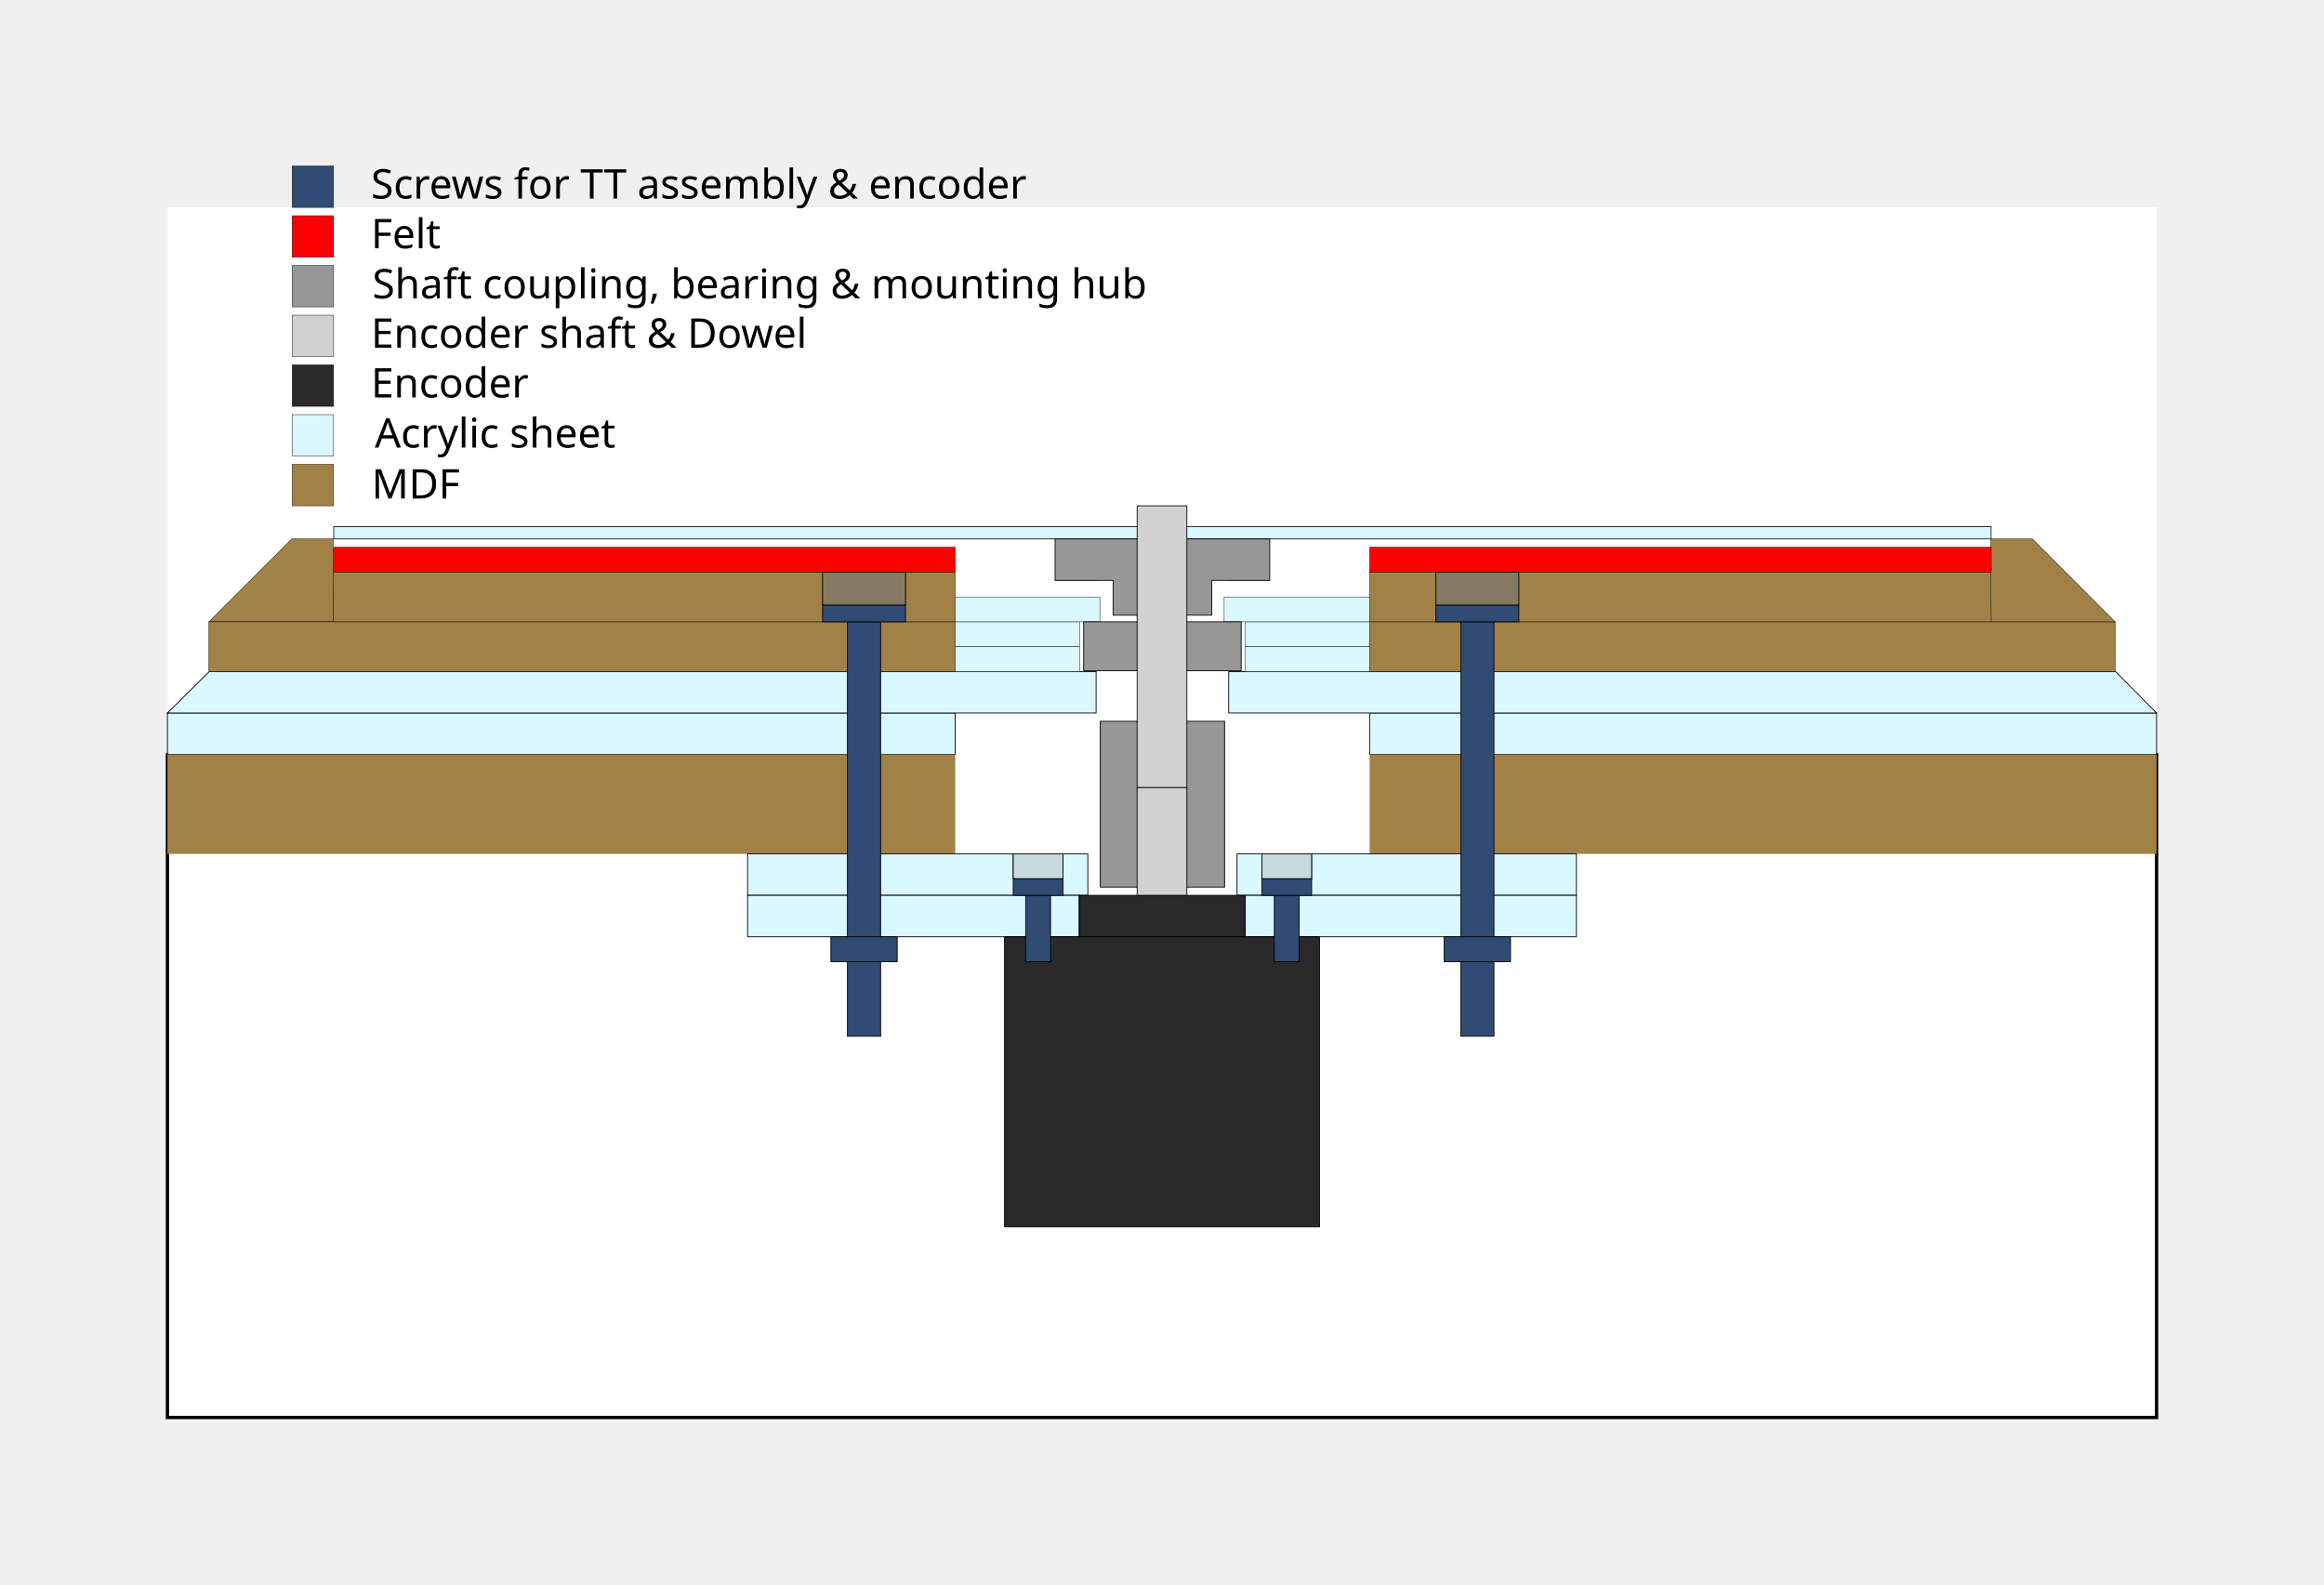
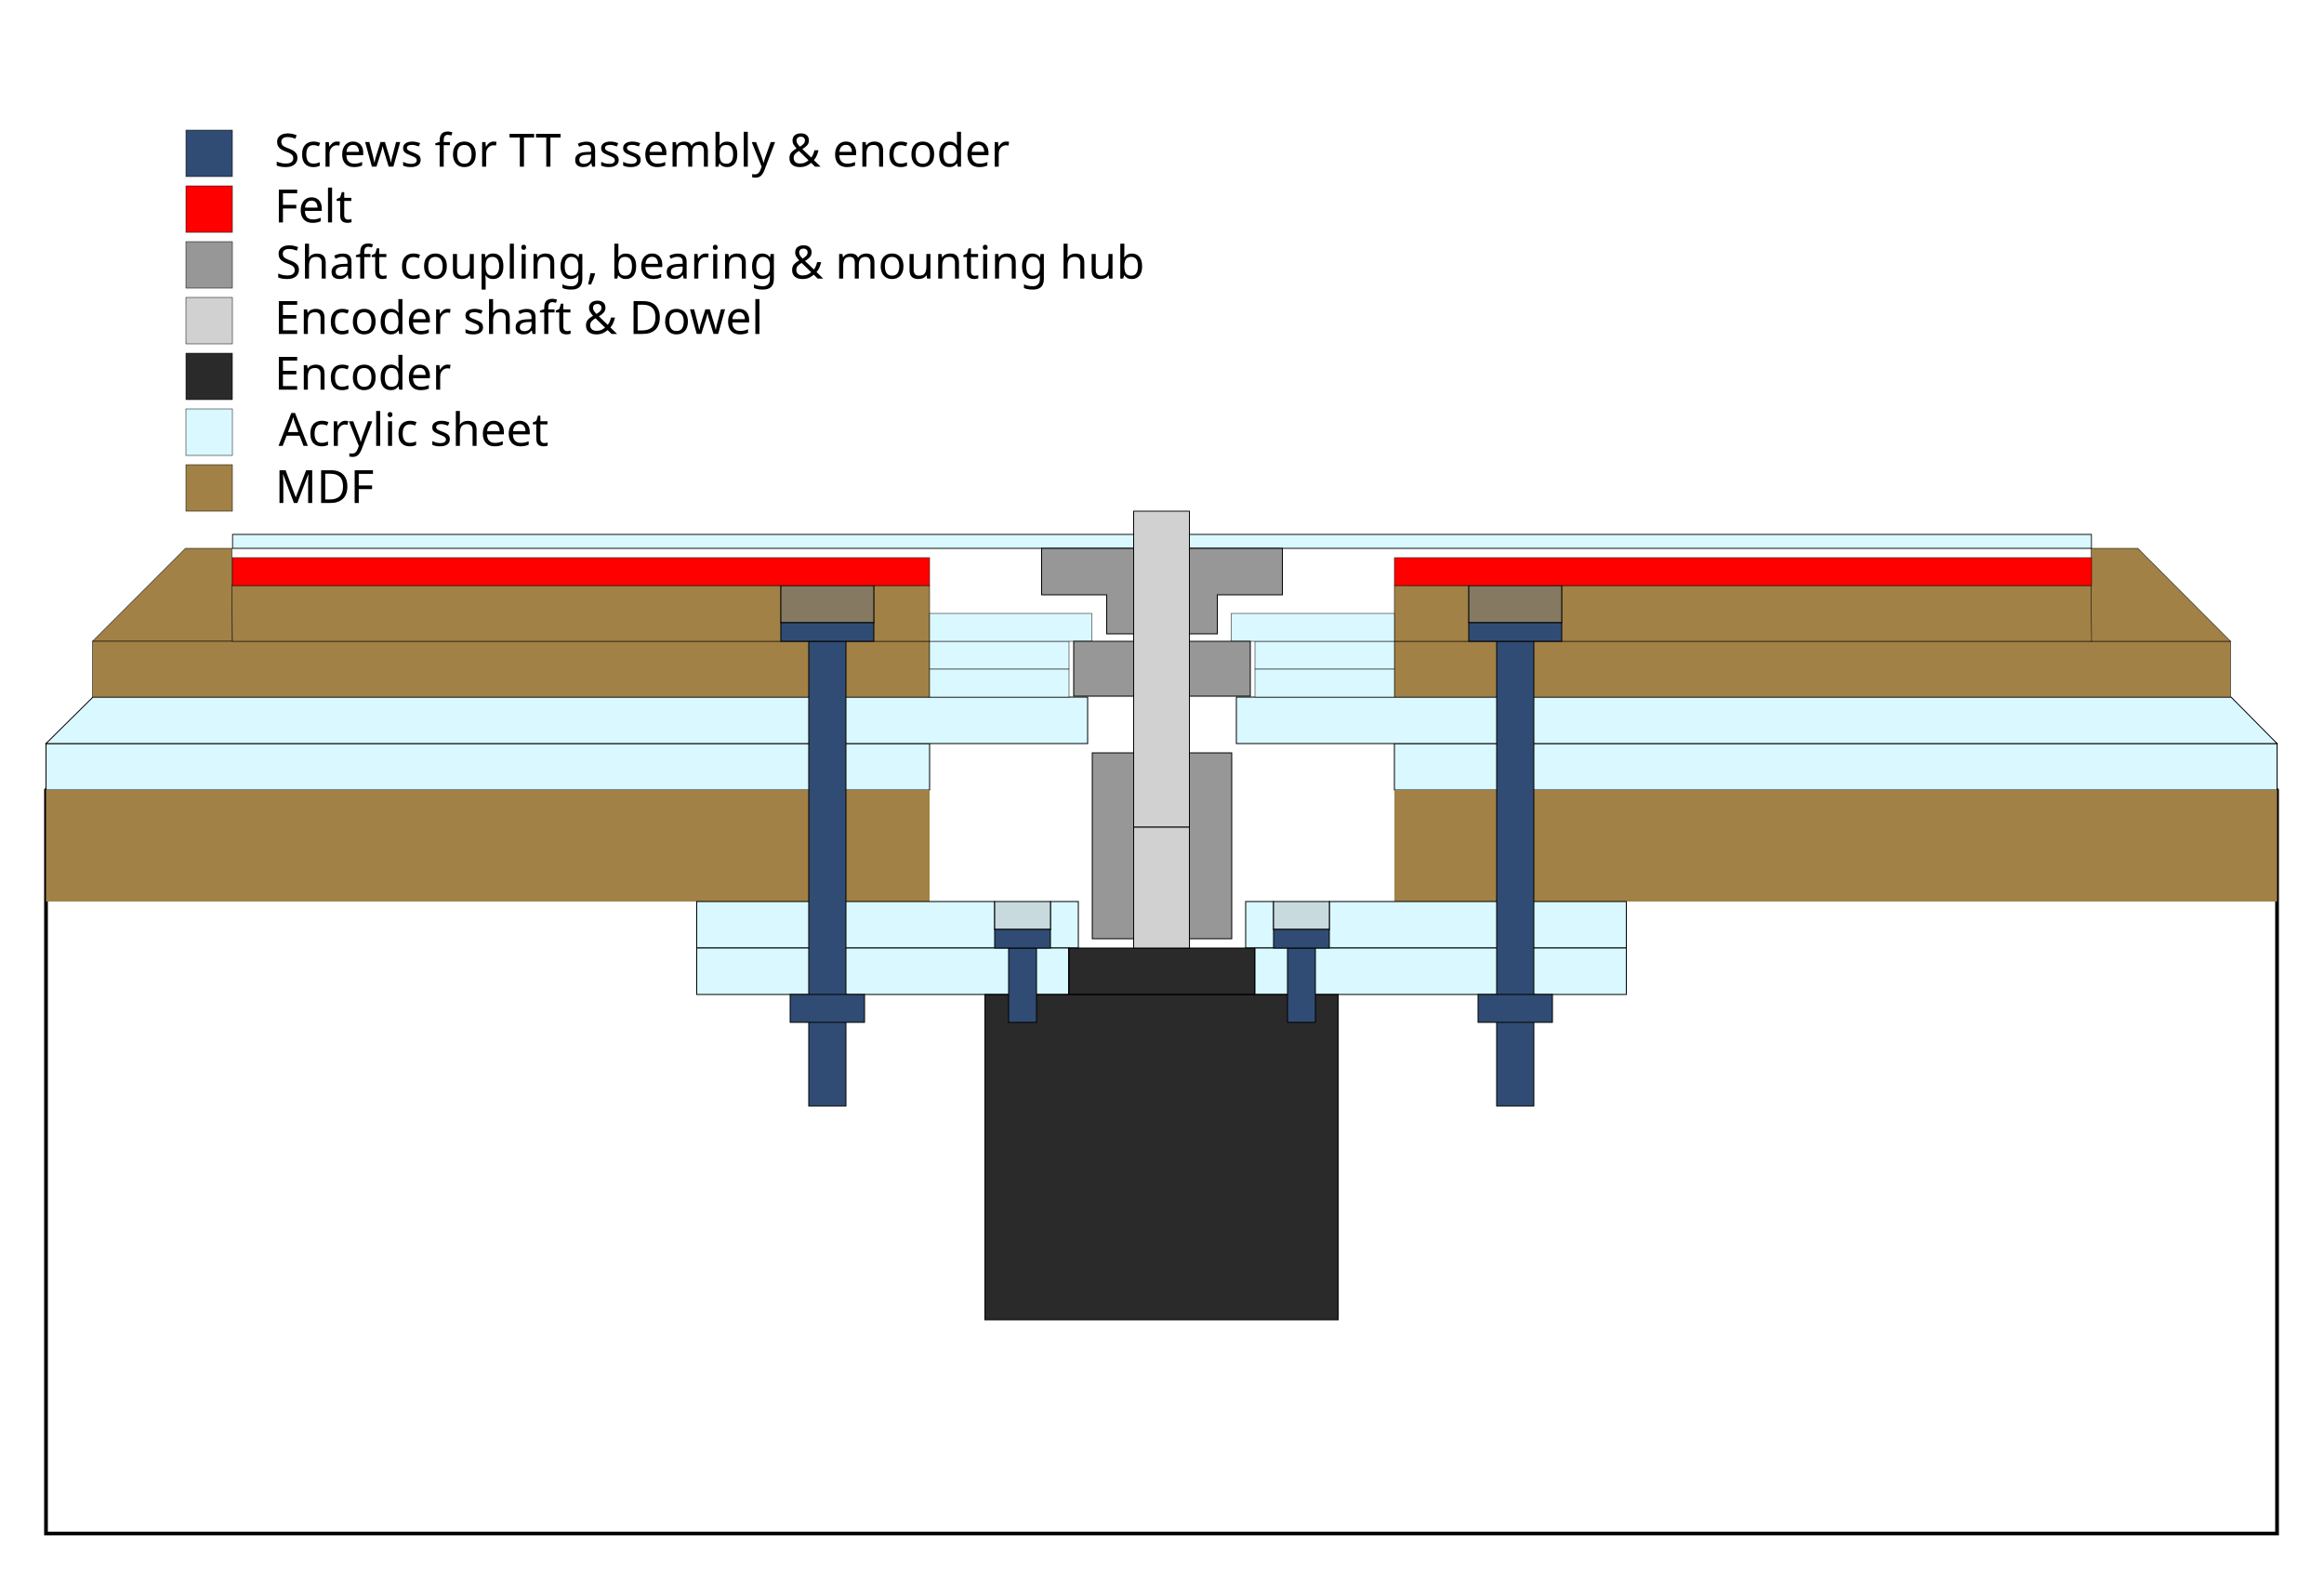
- <svg xmlns="http://www.w3.org/2000/svg" width="280.4mm" height="191.225mm" viewBox="0 0 993.543 677.569" id="svg4233" version="1.1">
+ <svg xmlns="http://www.w3.org/2000/svg" width="250mm" height="170mm" viewBox="0 0 885.827 602.362" id="svg4233" version="1.1">
  <defs id="defs4235" />
-   <g id="layer10" style="display:inline" transform="translate(71.57491,88.45367)">
-     <rect style="opacity:1;fill:#ffffff;fill-opacity:1;fill-rule:evenodd;stroke:none;stroke-width:0.354;stroke-linecap:butt;stroke-linejoin:miter;stroke-miterlimit:4;stroke-dasharray:none;stroke-dashoffset:0;stroke-opacity:1" id="rect4732" width="850.394" height="517.323" x="0.18" y="0.218" />
+   <g id="layer10" style="display:inline" transform="translate(17.53641,67.10525)">
+     <rect style="opacity:1;fill:#ffffff;fill-opacity:1;fill-rule:evenodd;stroke:none;stroke-width:0.354;stroke-linecap:butt;stroke-linejoin:miter;stroke-miterlimit:4;stroke-dasharray:none;stroke-dashoffset:0;stroke-opacity:1" id="rect4732" width="885.827" height="602.362" x="-17.536" y="-67.105" />
  </g>
-   <g id="layer6" style="display:inline" transform="translate(142.6212,-340.0689)">
+   <g id="layer6" style="display:inline" transform="translate(88.58268,-361.4173)">
    <path style="opacity:1;fill:none;fill-opacity:0.498;fill-rule:evenodd;stroke:#000000;stroke-width:1.417;stroke-linecap:round;stroke-linejoin:miter;stroke-miterlimit:4;stroke-dasharray:none;stroke-opacity:1" d="m 779.347,662.598 0,283.465 -850.394,0 0,-283.465" id="rect4854" />
    <path style="opacity:1;fill:#d9f8ff;fill-opacity:1;fill-rule:evenodd;stroke:#000000;stroke-width:0.355;stroke-linecap:round;stroke-linejoin:miter;stroke-miterlimit:4;stroke-dasharray:none;stroke-opacity:1" d="m 265.748,662.598 -336.794,2e-5 0,-17.717 336.794,-2e-5 z m 177.165,-17.717 336.434,2e-5 0,17.717 -336.434,-2e-5 z" id="rect4854-3" />
    <path style="display:inline;opacity:1;fill:#a28146;fill-opacity:1;fill-rule:evenodd;stroke:none;stroke-width:1.821;stroke-linecap:square;stroke-linejoin:miter;stroke-miterlimit:4;stroke-dasharray:none;stroke-opacity:1" d="m 442.913,662.598 336.434,0 0,42.52 -336.434,0 z m -177.165,42.52 -336.794,10e-6 0,-42.52 336.794,-4e-5 z" id="rect4853" />
  </g>
-   <g id="layer3" style="display:inline" transform="translate(142.6212,-340.0689)">
+   <g id="layer3" style="display:inline" transform="translate(88.58268,-361.4173)">
    <path style="display:inline;fill:#a28146;fill-opacity:1;fill-rule:evenodd;stroke:#000000;stroke-width:0.177;stroke-linecap:butt;stroke-linejoin:miter;stroke-miterlimit:4;stroke-dasharray:none;stroke-opacity:1" d="m -0.18,605.906 0,-35.433 -17.717,0 -35.433,35.433 z" id="path4559-6" />
    <path style="display:inline;opacity:1;fill:#d9f8ff;fill-opacity:1;fill-rule:evenodd;stroke:#000000;stroke-width:0.355;stroke-linecap:round;stroke-linejoin:miter;stroke-miterlimit:4;stroke-dasharray:none;stroke-opacity:1" d="m 382.677,627.165 379.134,0 17.536,17.717 -396.67,0 z m -56.693,17.717 -397.031,0 17.897,-17.717 379.134,0 z" id="rect4854-3-0" />
    <path style="display:inline;opacity:1;fill:#a28146;fill-opacity:1;fill-rule:evenodd;stroke:#000000;stroke-width:0.177;stroke-linecap:round;stroke-linejoin:miter;stroke-miterlimit:4;stroke-dasharray:none;stroke-opacity:1" d="m 442.913,605.905 318.717,2e-5 0,21.26 -318.717,-2e-5 z m -177.165,21.26 -319.078,2e-5 0,-21.26 319.078,-2e-5 z" id="rect4854-3-0-6" />
    <path style="display:inline;fill:#a28146;fill-opacity:1;fill-rule:evenodd;stroke:#000000;stroke-width:0.177;stroke-linecap:butt;stroke-linejoin:miter;stroke-miterlimit:4;stroke-dasharray:none;stroke-opacity:1" d="m 708.481,605.906 0,-35.433 17.8,0 35.35,35.433 z" id="path4559-6-1" />
    <path style="display:inline;opacity:1;fill:#a28146;fill-opacity:1;fill-rule:evenodd;stroke:#000000;stroke-width:0.177;stroke-linecap:round;stroke-linejoin:miter;stroke-miterlimit:4;stroke-dasharray:none;stroke-opacity:1" d="m 442.913,584.66 28.346,-0.014 0,14.173 35.433,0 0,-14.173 201.788,5e-5 0.18,21.26 -265.748,0 z m -177.165,21.246 -265.748,0 -0.18,-21.26 209.235,-5e-5 0,14.173 35.433,0 0,-14.173 21.26,0.014 z" id="rect4854-3-0-6-5" />
    <path style="opacity:1;fill:#d9f8ff;fill-opacity:1;fill-rule:evenodd;stroke:#000000;stroke-width:0.354;stroke-linecap:butt;stroke-linejoin:miter;stroke-miterlimit:4;stroke-dasharray:none;stroke-dashoffset:0;stroke-opacity:1" d="m 386.22,705.118 10.63,0 0,10.63 21.26,0 0,-10.63 113.206,0 0,17.717 -145.095,0 z m -63.78,17.717 -145.456,0 0,-17.717 113.566,0 0,10.63 21.26,0 0,-10.63 10.63,0 z" id="rect4407" />
    <path style="display:inline;opacity:1;fill:#d9f8ff;fill-opacity:1;fill-rule:evenodd;stroke:#000000;stroke-width:0.354;stroke-linecap:butt;stroke-linejoin:miter;stroke-miterlimit:4;stroke-dasharray:none;stroke-dashoffset:0;stroke-opacity:1" d="m 389.764,722.835 141.552,2e-5 0,17.717 -141.552,-2e-5 z m -70.866,17.717 -141.912,2e-5 0,-17.717 141.912,-2e-5 z" id="rect4407-6" />
    <rect style="opacity:1;fill:#c8dade;fill-opacity:1;fill-rule:evenodd;stroke:#000000;stroke-width:0.354;stroke-linecap:butt;stroke-linejoin:miter;stroke-miterlimit:4;stroke-dasharray:none;stroke-dashoffset:0;stroke-opacity:1" id="rect5396" width="21.26" height="10.63" x="290.551" y="705.118" />
    <rect style="display:inline;opacity:1;fill:#c8dade;fill-opacity:1;fill-rule:evenodd;stroke:#000000;stroke-width:0.354;stroke-linecap:butt;stroke-linejoin:miter;stroke-miterlimit:4;stroke-dasharray:none;stroke-dashoffset:0;stroke-opacity:1" id="rect5396-6" width="21.26" height="10.63" x="396.85" y="705.118" />
    <rect style="display:inline;opacity:1;fill:#867962;fill-opacity:1;fill-rule:evenodd;stroke:#000000;stroke-width:0.354;stroke-linecap:butt;stroke-linejoin:miter;stroke-miterlimit:4;stroke-dasharray:none;stroke-dashoffset:0;stroke-opacity:1" id="rect5396-3" width="35.433" height="14.173" x="209.055" y="584.646" />
    <rect style="display:inline;opacity:1;fill:#867962;fill-opacity:1;fill-rule:evenodd;stroke:#000000;stroke-width:0.354;stroke-linecap:butt;stroke-linejoin:miter;stroke-miterlimit:4;stroke-dasharray:none;stroke-dashoffset:0;stroke-opacity:1" id="rect5396-3-1" width="35.433" height="14.173" x="471.26" y="584.646" />
  </g>
-   <g id="layer4" transform="translate(71.57491,88.45367)">
+   <g id="layer4" transform="translate(17.53641,67.10525)">
    <path style="display:inline;opacity:1;fill:#d9f8ff;fill-opacity:1;fill-rule:evenodd;stroke:#000000;stroke-width:0.177;stroke-linecap:butt;stroke-linejoin:miter;stroke-miterlimit:4;stroke-dasharray:none;stroke-dashoffset:0;stroke-opacity:1" d="m 389.764,605.905 53.15,2e-5 0,10.63 -53.15,-2e-5 z m -70.866,10.63 -53.15,2e-5 0,-10.63 53.15,-2e-5 z" id="rect4430-7" transform="translate(71.04627,-428.5226)" />
    <path style="display:inline;opacity:1;fill:#d9f8ff;fill-opacity:1;fill-rule:evenodd;stroke:#000000;stroke-width:0.177;stroke-linecap:butt;stroke-linejoin:miter;stroke-miterlimit:4;stroke-dasharray:none;stroke-dashoffset:0;stroke-opacity:1" d="m 451.772,166.753 62.188,-10e-6 0,10.63 -62.188,1e-5 z m -53.15,10.63 -61.828,0 0,-10.63 61.828,10e-6 z" id="rect4430-7-5" />
    <path style="display:inline;opacity:1;fill:#d9f8ff;fill-opacity:1;fill-rule:evenodd;stroke:#000000;stroke-width:0.177;stroke-linecap:butt;stroke-linejoin:miter;stroke-miterlimit:4;stroke-dasharray:none;stroke-dashoffset:0;stroke-opacity:1" d="m 460.81,188.013 53.15,2e-5 0,10.63 -53.15,-2e-5 z m -70.866,10.63 -53.15,2e-5 0,-10.63 53.15,-2e-5 z" id="rect4430-7-0" />
  </g>
-   <g id="layer11" style="display:inline" transform="translate(71.57491,88.45367)">
+   <g id="layer11" style="display:inline" transform="translate(17.53641,67.10525)">
    <rect style="display:inline;opacity:1;fill:#d9f8ff;fill-opacity:1;fill-rule:evenodd;stroke:#000000;stroke-width:0.31;stroke-linecap:round;stroke-linejoin:miter;stroke-miterlimit:4;stroke-dasharray:none;stroke-opacity:1" id="rect4800" width="708.539" height="5.315" x="71.107" y="136.635" />
  </g>
-   <g id="layer2" transform="translate(142.6212,-340.0689)" style="display:inline">
+   <g id="layer2" transform="translate(88.58268,-361.4173)" style="display:inline">
    <rect style="opacity:1;fill:#979797;fill-opacity:1;fill-rule:evenodd;stroke:#000000;stroke-width:0.351;stroke-linecap:round;stroke-linejoin:miter;stroke-miterlimit:4;stroke-dasharray:none;stroke-opacity:1" id="rect4802" width="67.326" height="20.908" x="320.668" y="605.906" />
  </g>
-   <g id="layer1" style="display:inline" transform="translate(142.6212,-340.0689)">
+   <g id="layer1" style="display:inline" transform="translate(88.58268,-361.4173)">
    <g style="display:inline;fill:#979797;fill-opacity:1" id="g4850" transform="translate(88.58267,60.06114)">
      <path style="opacity:1;fill:#979797;fill-opacity:1;fill-rule:evenodd;stroke:#000000;stroke-width:0.349;stroke-linecap:square;stroke-linejoin:miter;stroke-miterlimit:4;stroke-dasharray:none;stroke-opacity:1" d="m 286.833,528.127 0,14.882 -42.17,0 0,-14.882 -24.803,3.9e-4 0,-17.717 91.776,0 0,17.717 z" id="rect4848" />
    </g>
    <rect style="opacity:1;fill:#979797;fill-opacity:1;fill-rule:evenodd;stroke:#000000;stroke-width:0.354;stroke-linecap:round;stroke-linejoin:miter;stroke-miterlimit:4;stroke-dasharray:none;stroke-opacity:1" id="rect4804" width="53.15" height="70.866" x="327.756" y="648.425" />
    <rect style="opacity:1;fill:#d1d1d1;fill-opacity:1;fill-rule:evenodd;stroke:#000000;stroke-width:0.349;stroke-linecap:round;stroke-linejoin:miter;stroke-miterlimit:4;stroke-dasharray:none;stroke-opacity:1" id="rect4785" width="21.26" height="120.472" x="343.521" y="556.299" />
    <rect style="opacity:1;fill:#000000;fill-opacity:0.835;fill-rule:evenodd;stroke:#000000;stroke-width:0.354;stroke-linecap:round;stroke-linejoin:miter;stroke-miterlimit:4;stroke-dasharray:none;stroke-opacity:1" id="rect4789" width="134.646" height="124.016" x="286.828" y="740.551" />
    <rect style="opacity:1;fill:#000000;fill-opacity:0.835;fill-rule:evenodd;stroke:#000000;stroke-width:0.354;stroke-linecap:round;stroke-linejoin:miter;stroke-miterlimit:4;stroke-dasharray:none;stroke-opacity:1" id="rect4787" width="70.866" height="17.717" x="318.717" y="722.835" />
    <rect style="opacity:1;fill:#d1d1d1;fill-opacity:1;fill-rule:evenodd;stroke:#000000;stroke-width:0.354;stroke-linecap:round;stroke-linejoin:miter;stroke-miterlimit:4;stroke-dasharray:none;stroke-opacity:1" id="rect4795" width="21.26" height="46.063" x="343.521" y="676.772" />
  </g>
-   <g id="layer9" style="display:inline" transform="translate(142.6212,-340.0689)" />
-   <g id="layer7" transform="translate(71.57491,88.45367)">
+   <g id="layer9" style="display:inline" transform="translate(88.58268,-361.4173)" />
+   <g id="layer7" transform="translate(17.53641,67.10525)">
    <rect style="opacity:1;fill:#ff0000;fill-opacity:1;fill-rule:evenodd;stroke:#000000;stroke-width:0.177;stroke-linecap:butt;stroke-linejoin:miter;stroke-miterlimit:4;stroke-dasharray:none;stroke-dashoffset:0;stroke-opacity:1" id="rect4525" width="265.748" height="10.63" x="71.046" y="145.493" />
    <rect style="opacity:1;fill:#ff0000;fill-opacity:1;fill-rule:evenodd;stroke:#000000;stroke-width:0.177;stroke-linecap:butt;stroke-linejoin:miter;stroke-miterlimit:4;stroke-dasharray:none;stroke-dashoffset:0;stroke-opacity:1" id="rect4525-0" width="265.748" height="10.63" x="513.96" y="145.493" />
  </g>
-   <g id="layer5" transform="translate(71.57491,88.45367)">
+   <g id="layer5" transform="translate(17.53641,67.10525)">
    <rect style="display:inline;opacity:1;fill:#d1d1d1;fill-opacity:1;fill-rule:evenodd;stroke:#000000;stroke-width:0.177;stroke-linecap:butt;stroke-linejoin:miter;stroke-miterlimit:4;stroke-dasharray:none;stroke-dashoffset:0;stroke-opacity:1" id="rect4482" width="17.717" height="17.717" x="53.33" y="46.281" />
    <rect style="display:inline;opacity:1;fill:#000000;fill-opacity:0.835;fill-rule:evenodd;stroke:#000000;stroke-width:0.177;stroke-linecap:butt;stroke-linejoin:miter;stroke-miterlimit:4;stroke-dasharray:none;stroke-dashoffset:0;stroke-opacity:1" id="rect4482-4" width="17.717" height="17.717" x="53.33" y="67.54" />
    <rect style="display:inline;opacity:1;fill:#d9f8ff;fill-opacity:1;fill-rule:evenodd;stroke:#000000;stroke-width:0.177;stroke-linecap:butt;stroke-linejoin:miter;stroke-miterlimit:4;stroke-dasharray:none;stroke-dashoffset:0;stroke-opacity:1" id="rect4482-4-1" width="17.717" height="17.717" x="53.33" y="88.8" />
    <rect style="display:inline;opacity:1;fill:#a28146;fill-opacity:1;fill-rule:evenodd;stroke:#000000;stroke-width:0.177;stroke-linecap:butt;stroke-linejoin:miter;stroke-miterlimit:4;stroke-dasharray:none;stroke-dashoffset:0;stroke-opacity:1" id="rect4482-4-7" width="17.717" height="17.717" x="53.33" y="110.06" />
    <rect style="display:inline;opacity:1;fill:#ff0000;fill-opacity:1;fill-rule:evenodd;stroke:#000000;stroke-width:0.177;stroke-linecap:butt;stroke-linejoin:miter;stroke-miterlimit:4;stroke-dasharray:none;stroke-dashoffset:0;stroke-opacity:1" id="rect4482-4-7-9" width="17.717" height="17.717" x="53.33" y="3.761" />
    <rect style="display:inline;opacity:1;fill:#979797;fill-opacity:1;fill-rule:evenodd;stroke:#000000;stroke-width:0.177;stroke-linecap:butt;stroke-linejoin:miter;stroke-miterlimit:4;stroke-dasharray:none;stroke-dashoffset:0;stroke-opacity:1" id="rect4482-3" width="17.717" height="17.717" x="53.33" y="25.021" />
    <text xml:space="preserve" style="font-style:normal;font-variant:normal;font-weight:normal;font-stretch:normal;font-size:17.5px;line-height:125%;font-family:Calibri;-inkscape-font-specification:Calibri;letter-spacing:0px;word-spacing:0px;fill:#000000;fill-opacity:1;stroke:none;stroke-width:1px;stroke-linecap:butt;stroke-linejoin:miter;stroke-opacity:1" x="87.293" y="124.661" id="text4578">
      <tspan id="tspan4580" x="87.293" y="124.661">MDF</tspan>
    </text>
    <text xml:space="preserve" style="font-style:normal;font-weight:normal;font-size:17.5px;line-height:125%;font-family:Sans;letter-spacing:0px;word-spacing:0px;fill:#000000;fill-opacity:1;stroke:none;stroke-width:1px;stroke-linecap:butt;stroke-linejoin:miter;stroke-opacity:1" x="88.626" y="102.877" id="text4582">
      <tspan id="tspan4584" x="88.626" y="102.877">Acrylic sheet</tspan>
    </text>
    <text xml:space="preserve" style="font-style:normal;font-weight:normal;font-size:17.5px;line-height:125%;font-family:Sans;letter-spacing:0px;word-spacing:0px;fill:#000000;fill-opacity:1;stroke:none;stroke-width:1px;stroke-linecap:butt;stroke-linejoin:miter;stroke-opacity:1" x="87.045" y="81.466" id="text4586">
      <tspan id="tspan4588" x="87.045" y="81.466">Encoder</tspan>
    </text>
    <text xml:space="preserve" style="font-style:normal;font-weight:normal;font-size:17.5px;line-height:125%;font-family:Sans;letter-spacing:0px;word-spacing:0px;fill:#000000;fill-opacity:1;stroke:none;stroke-width:1px;stroke-linecap:butt;stroke-linejoin:miter;stroke-opacity:1" x="87.045" y="60.206" id="text4590">
      <tspan id="tspan4592" x="87.045" y="60.206">Encoder shaft &amp; Dowel</tspan>
    </text>
    <text xml:space="preserve" style="font-style:normal;font-weight:normal;font-size:17.5px;line-height:125%;font-family:Sans;letter-spacing:0px;word-spacing:0px;fill:#000000;fill-opacity:1;stroke:none;stroke-width:1px;stroke-linecap:butt;stroke-linejoin:miter;stroke-opacity:1" x="87.609" y="39.097" id="text4594">
      <tspan id="tspan4596" x="87.609" y="39.097">Shaft coupling, bearing &amp; mounting hub</tspan>
    </text>
    <flowRoot xml:space="preserve" id="flowRoot4598" style="font-style:normal;font-weight:normal;font-size:17.5px;line-height:125%;font-family:Sans;letter-spacing:0px;word-spacing:0px;fill:#000000;fill-opacity:1;stroke:none;stroke-width:1px;stroke-linecap:butt;stroke-linejoin:miter;stroke-opacity:1">
      <flowRegion id="flowRegion4600">
        <rect id="rect4602" width="535.039" height="155.906" x="71.046" y="-21.042" style="font-size:17.5px" />
      </flowRegion>
      <flowPara id="flowPara4604" />
    </flowRoot>
    <text xml:space="preserve" style="font-style:normal;font-weight:normal;font-size:17.5px;line-height:125%;font-family:Sans;letter-spacing:0px;word-spacing:0px;fill:#000000;fill-opacity:1;stroke:none;stroke-width:1px;stroke-linecap:butt;stroke-linejoin:miter;stroke-opacity:1" x="87.045" y="17.686" id="text4606">
      <tspan id="tspan4608" x="87.045" y="17.686">Felt</tspan>
    </text>
    <rect style="display:inline;opacity:1;fill:#304c74;fill-opacity:1;fill-rule:evenodd;stroke:#000000;stroke-width:0.177;stroke-linecap:butt;stroke-linejoin:miter;stroke-miterlimit:4;stroke-dasharray:none;stroke-dashoffset:0;stroke-opacity:1" id="rect4482-4-7-9-2" width="17.717" height="17.717" x="53.33" y="-17.499" />
    <text xml:space="preserve" style="font-style:normal;font-weight:normal;font-size:17.5px;line-height:125%;font-family:Sans;letter-spacing:0px;word-spacing:0px;fill:#000000;fill-opacity:1;stroke:none;stroke-width:1px;stroke-linecap:butt;stroke-linejoin:miter;stroke-opacity:1" x="87.045" y="-3.574" id="text4606-6">
      <tspan id="tspan4608-2" x="87.045" y="-3.574">Screws for TT assembly &amp; encoder</tspan>
    </text>
  </g>
-   <g id="layer8" transform="translate(71.57491,88.45367)">
+   <g id="layer8" transform="translate(17.53641,67.10525)">
    <g id="g5314" style="fill:#304c74;fill-opacity:1;stroke:#000000;stroke-width:0.354;stroke-miterlimit:4;stroke-dasharray:none;stroke-opacity:1">
      <rect height="177.165" y="177.383" x="290.731" width="14.173" id="rect5308" style="opacity:1;fill:#304c74;fill-opacity:1;fill-rule:evenodd;stroke:#000000;stroke-width:0.354;stroke-linecap:butt;stroke-linejoin:miter;stroke-miterlimit:4;stroke-dasharray:none;stroke-dashoffset:0;stroke-opacity:1" />
      <rect y="170.296" x="280.101" height="7.087" width="35.433" id="rect5312" style="opacity:1;fill:#304c74;fill-opacity:1;fill-rule:evenodd;stroke:#000000;stroke-width:0.354;stroke-linecap:butt;stroke-linejoin:miter;stroke-miterlimit:4;stroke-dasharray:none;stroke-dashoffset:0;stroke-opacity:1" />
    </g>
    <g transform="translate(262.2048,-1.879652e-6)" id="g5314-7" style="fill:#304c74;fill-opacity:1;stroke:#000000;stroke-width:0.354;stroke-miterlimit:4;stroke-dasharray:none;stroke-opacity:1">
      <rect height="177.165" y="177.383" x="290.731" width="14.173" id="rect5308-1" style="opacity:1;fill:#304c74;fill-opacity:1;fill-rule:evenodd;stroke:#000000;stroke-width:0.354;stroke-linecap:butt;stroke-linejoin:miter;stroke-miterlimit:4;stroke-dasharray:none;stroke-dashoffset:0;stroke-opacity:1" />
      <rect y="170.296" x="280.101" height="7.087" width="35.433" id="rect5312-1" style="opacity:1;fill:#304c74;fill-opacity:1;fill-rule:evenodd;stroke:#000000;stroke-width:0.354;stroke-linecap:butt;stroke-linejoin:miter;stroke-miterlimit:4;stroke-dasharray:none;stroke-dashoffset:0;stroke-opacity:1" />
    </g>
    <rect style="opacity:1;fill:#304c74;fill-opacity:1;fill-rule:evenodd;stroke:#000000;stroke-width:0.354;stroke-linecap:butt;stroke-linejoin:miter;stroke-miterlimit:4;stroke-dasharray:none;stroke-dashoffset:0;stroke-opacity:1" id="rect5350" width="28.346" height="10.63" x="283.645" y="312.029" />
    <rect style="opacity:1;fill:#304c74;fill-opacity:1;fill-rule:evenodd;stroke:#000000;stroke-width:0.354;stroke-linecap:butt;stroke-linejoin:miter;stroke-miterlimit:4;stroke-dasharray:none;stroke-dashoffset:0;stroke-opacity:1" id="rect5350-1" width="28.346" height="10.63" x="545.849" y="312.029" />
    <g id="g5371" transform="translate(-1.772232,8.8487672e-6)">
      <rect y="294.312" x="368.684" height="28.346" width="10.63" id="rect5367" style="opacity:1;fill:#304c74;fill-opacity:1;fill-rule:evenodd;stroke:#000000;stroke-width:0.354;stroke-linecap:butt;stroke-linejoin:miter;stroke-miterlimit:4;stroke-dasharray:none;stroke-dashoffset:0;stroke-opacity:1" />
      <rect y="287.225" x="363.37" height="7.087" width="21.26" id="rect5369" style="opacity:1;fill:#304c74;fill-opacity:1;fill-rule:evenodd;stroke:#000000;stroke-width:0.354;stroke-linecap:butt;stroke-linejoin:miter;stroke-miterlimit:4;stroke-dasharray:none;stroke-dashoffset:0;stroke-opacity:1" />
    </g>
    <g id="g5371-4" transform="translate(104.527,8.8487672e-6)">
      <rect y="294.312" x="368.684" height="28.346" width="10.63" id="rect5367-0" style="opacity:1;fill:#304c74;fill-opacity:1;fill-rule:evenodd;stroke:#000000;stroke-width:0.354;stroke-linecap:butt;stroke-linejoin:miter;stroke-miterlimit:4;stroke-dasharray:none;stroke-dashoffset:0;stroke-opacity:1" />
      <rect y="287.225" x="363.37" height="7.087" width="21.26" id="rect5369-3" style="opacity:1;fill:#304c74;fill-opacity:1;fill-rule:evenodd;stroke:#000000;stroke-width:0.354;stroke-linecap:butt;stroke-linejoin:miter;stroke-miterlimit:4;stroke-dasharray:none;stroke-dashoffset:0;stroke-opacity:1" />
    </g>
  </g>
</svg>
